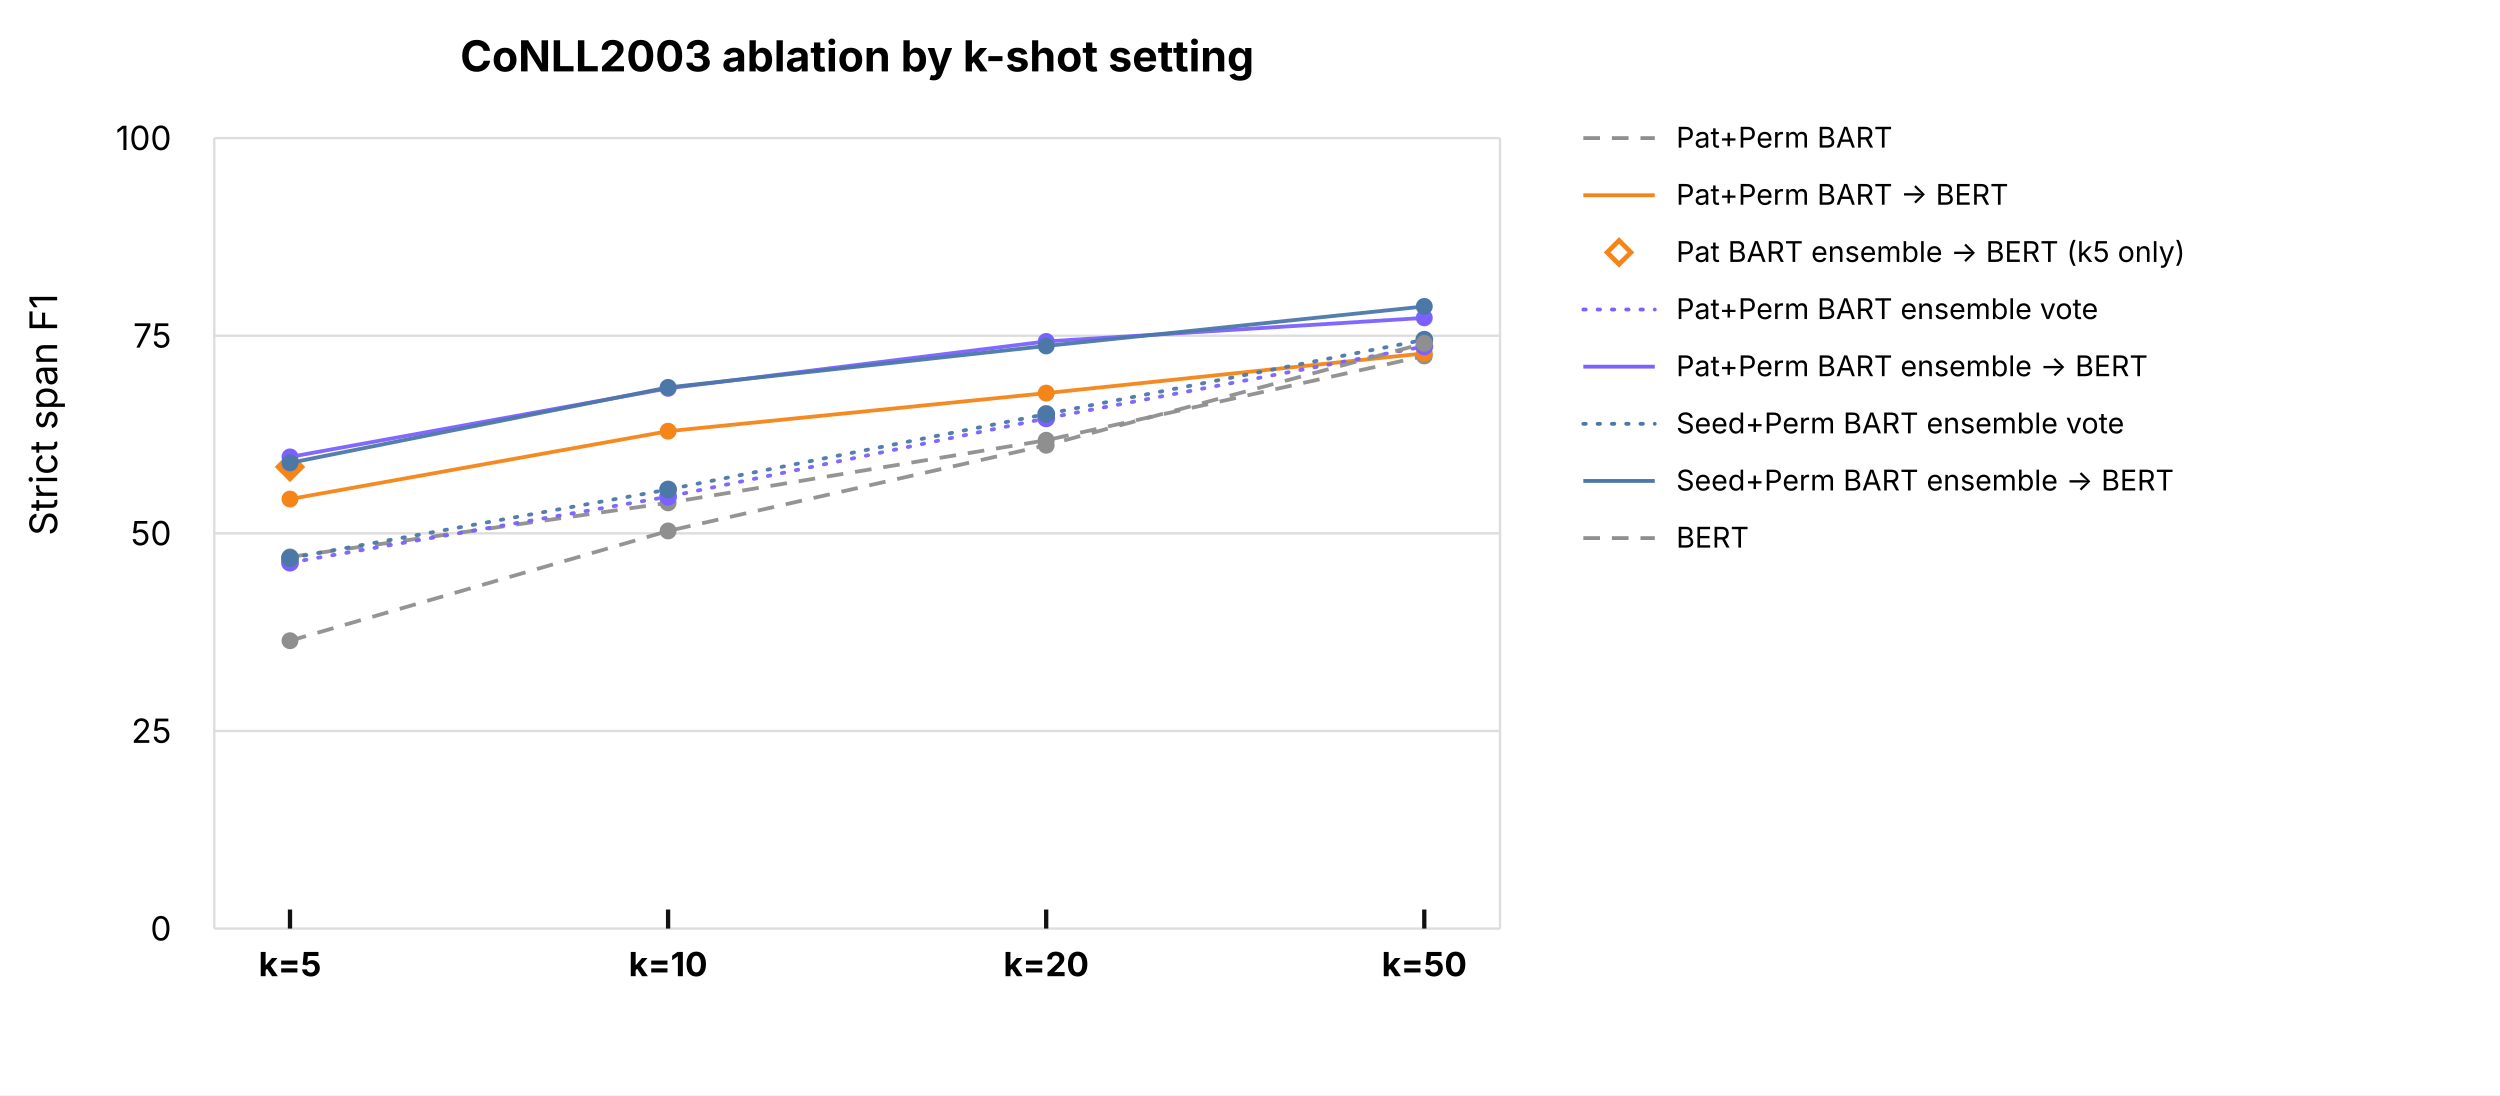
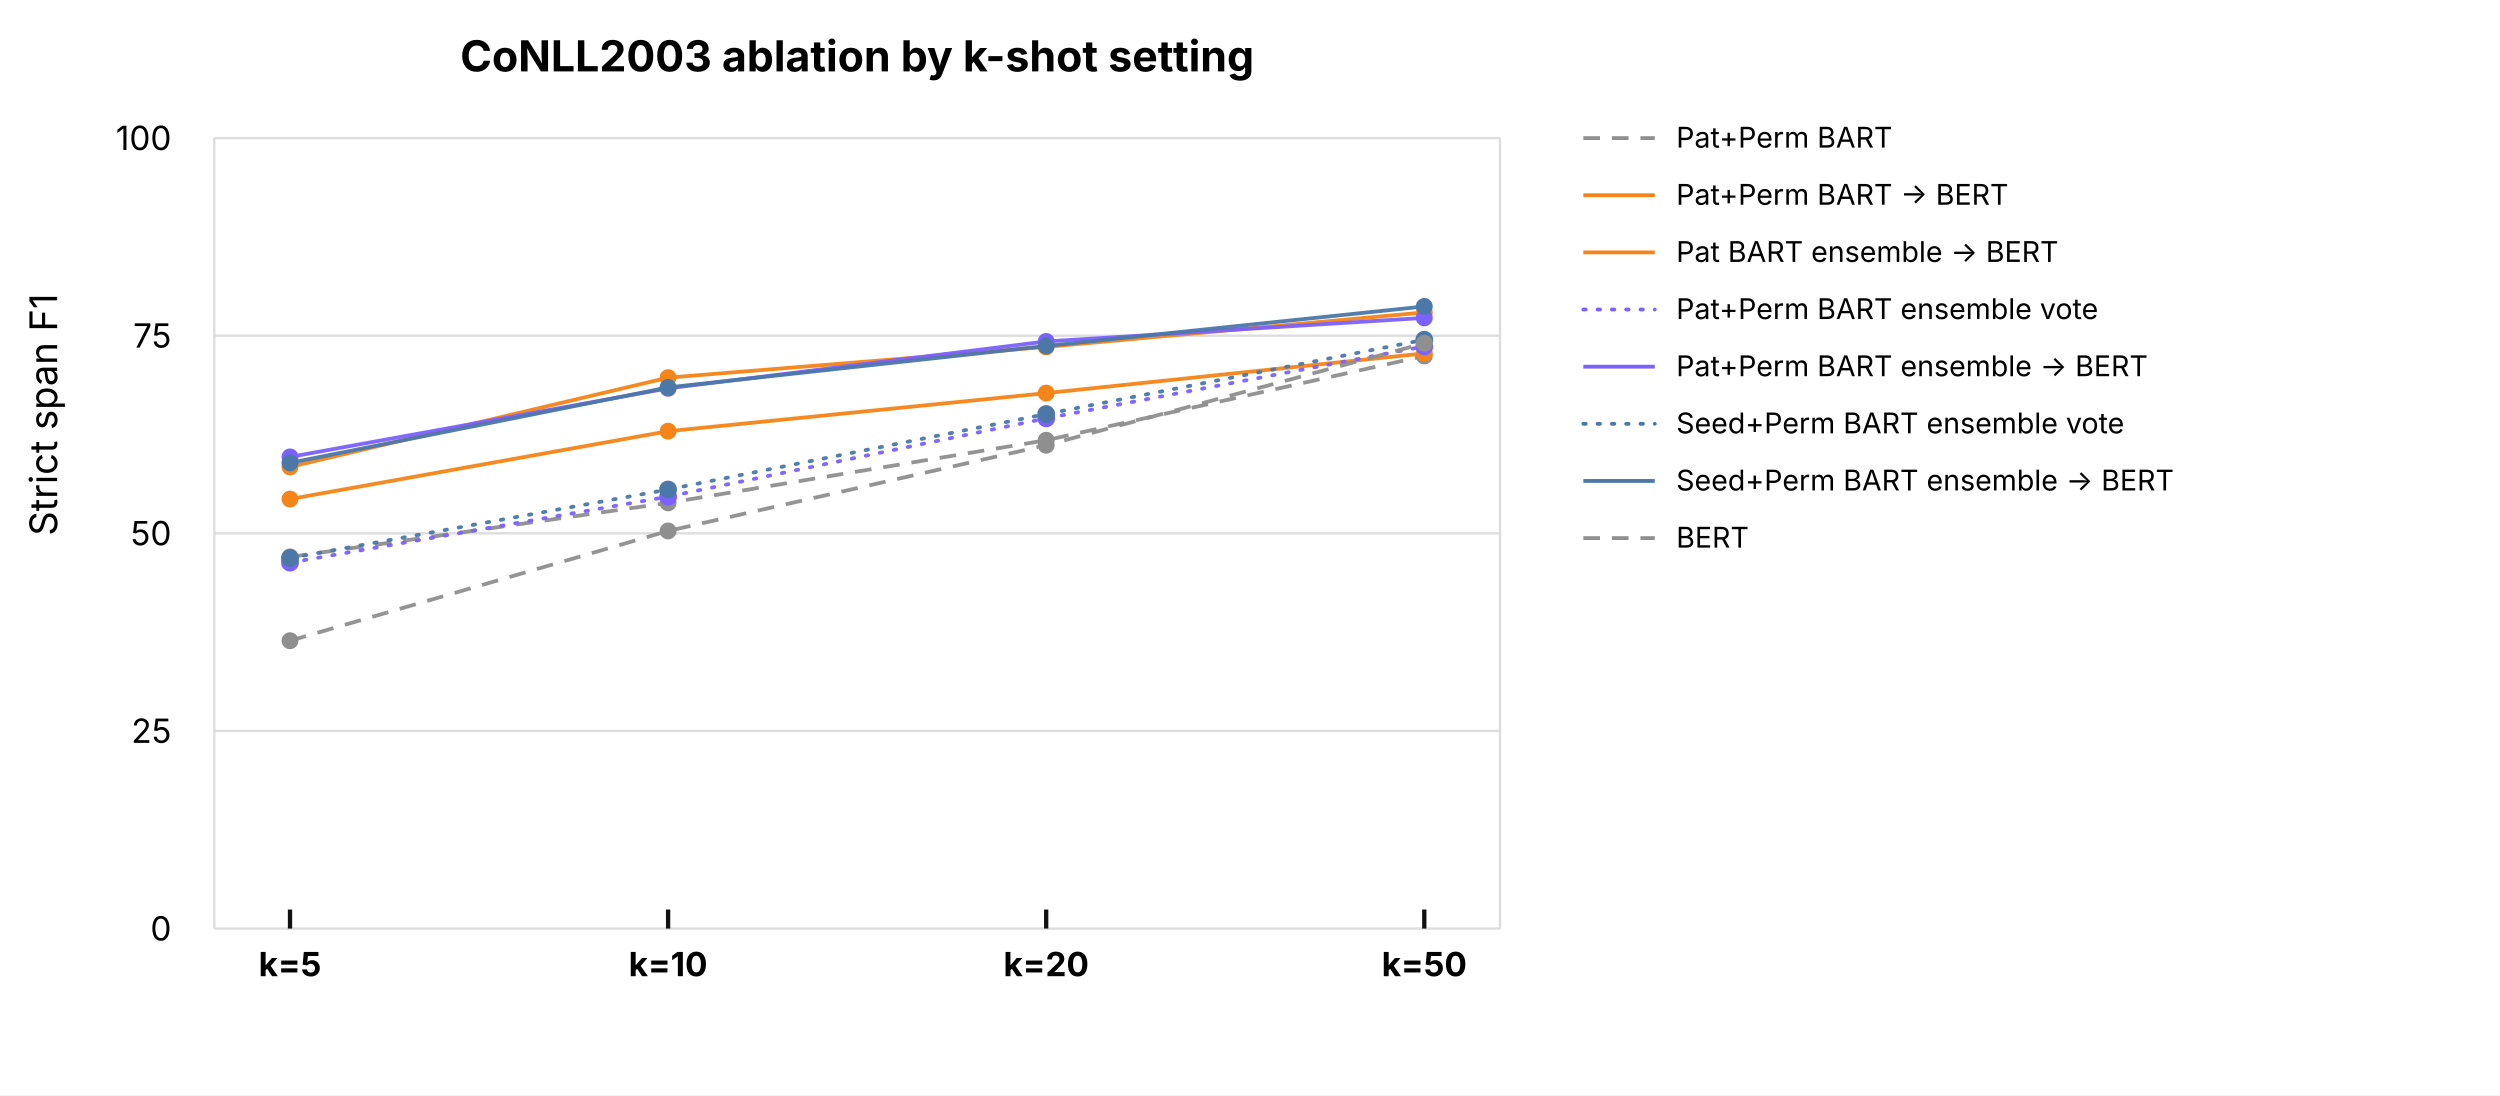
<svg xmlns="http://www.w3.org/2000/svg" width="1050" height="460" viewBox="0 0 1050 460">
  <style>text { font-family: Inter, Arial, sans-serif; }</style>
  <rect width="100%" height="100%" fill="white" />
  <text x="360.0" y="30" font-family="Inter, Arial, sans-serif" font-size="18" font-weight="700" text-anchor="middle">CoNLL2003 ablation by k-shot setting</text>
  <text x="24" y="225" font-family="Inter, Arial, sans-serif" font-size="16" transform="rotate(-90 24 225)">Strict span F1</text>
  <line x1="90" y1="390.0" x2="630" y2="390.0" stroke="#DDDDDD" stroke-width="1" />
  <text x="72" y="395.0" font-family="Inter, Arial, sans-serif" font-size="14" text-anchor="end">0</text>
  <line x1="90" y1="307.0" x2="630" y2="307.0" stroke="#DDDDDD" stroke-width="1" />
  <text x="72" y="312.0" font-family="Inter, Arial, sans-serif" font-size="14" text-anchor="end">25</text>
  <line x1="90" y1="224.0" x2="630" y2="224.0" stroke="#DDDDDD" stroke-width="1" />
  <text x="72" y="229.0" font-family="Inter, Arial, sans-serif" font-size="14" text-anchor="end">50</text>
  <line x1="90" y1="141.0" x2="630" y2="141.0" stroke="#DDDDDD" stroke-width="1" />
  <text x="72" y="146.0" font-family="Inter, Arial, sans-serif" font-size="14" text-anchor="end">75</text>
  <line x1="90" y1="58.0" x2="630" y2="58.0" stroke="#DDDDDD" stroke-width="1" />
  <text x="72" y="63.0" font-family="Inter, Arial, sans-serif" font-size="14" text-anchor="end">100</text>
  <line x1="90" y1="58" x2="90" y2="390" stroke="#DDDDDD" stroke-width="1" />
  <line x1="630" y1="58" x2="630" y2="390" stroke="#DDDDDD" stroke-width="1" />
  <line x1="121.8" y1="390" x2="121.8" y2="382" stroke="#111111" stroke-width="1.8" />
  <text x="121.8" y="410" font-family="Inter, Arial, sans-serif" font-size="14" font-weight="700" text-anchor="middle">k=5</text>
  <line x1="280.6" y1="390" x2="280.6" y2="382" stroke="#111111" stroke-width="1.8" />
  <text x="280.6" y="410" font-family="Inter, Arial, sans-serif" font-size="14" font-weight="700" text-anchor="middle">k=10</text>
  <line x1="439.4" y1="390" x2="439.4" y2="382" stroke="#111111" stroke-width="1.8" />
  <text x="439.4" y="410" font-family="Inter, Arial, sans-serif" font-size="14" font-weight="700" text-anchor="middle">k=20</text>
  <line x1="598.2" y1="390" x2="598.2" y2="382" stroke="#111111" stroke-width="1.8" />
  <text x="598.2" y="410" font-family="Inter, Arial, sans-serif" font-size="14" font-weight="700" text-anchor="middle">k=50</text>
  <path d="M 121.8 233.9 L 280.6 211.2 L 439.4 184.9 L 598.2 149.5" fill="none" stroke="#8F8F8F" stroke-width="1.6" stroke-opacity="0.95" stroke-dasharray="7 5" />
  <circle cx="121.8" cy="233.9" r="2.8" fill="#8F8F8F" stroke="#8F8F8F" stroke-width="1.5" />
  <circle cx="280.6" cy="211.2" r="2.8" fill="#8F8F8F" stroke="#8F8F8F" stroke-width="1.5" />
  <circle cx="439.4" cy="184.9" r="2.8" fill="#8F8F8F" stroke="#8F8F8F" stroke-width="1.5" />
  <circle cx="598.2" cy="149.5" r="2.8" fill="#8F8F8F" stroke="#8F8F8F" stroke-width="1.5" />
  <line x1="665" y1="58" x2="695" y2="58" stroke="#8F8F8F" stroke-width="1.6" stroke-dasharray="7 5" />
  <text x="704" y="62" font-family="Inter, Arial, sans-serif" font-size="12">Pat+Perm BART</text>
  <path d="M 121.8 209.6 L 280.6 181.1 L 439.4 165.1 L 598.2 148.4" fill="none" stroke="#F58518" stroke-width="1.6" stroke-opacity="0.95" />
  <circle cx="121.8" cy="209.6" r="2.8" fill="#F58518" stroke="#F58518" stroke-width="1.5" />
  <circle cx="280.6" cy="181.1" r="2.8" fill="#F58518" stroke="#F58518" stroke-width="1.5" />
  <circle cx="439.4" cy="165.1" r="2.8" fill="#F58518" stroke="#F58518" stroke-width="1.5" />
  <circle cx="598.2" cy="148.4" r="2.8" fill="#F58518" stroke="#F58518" stroke-width="1.5" />
  <line x1="665" y1="82" x2="695" y2="82" stroke="#F58518" stroke-width="1.6" />
  <text x="704" y="86" font-family="Inter, Arial, sans-serif" font-size="12">Pat+Perm BART → BERT</text>
-   <polygon points="121.8,191.1 126.8,196.1 121.8,201.1 116.8,196.1" fill="#F58518" stroke="#F58518" stroke-width="2" />
-   <polygon points="680,101 685,106 680,111 675,106" fill="white" stroke="#F58518" stroke-width="2" />
-   <text x="704" y="110" font-family="Inter, Arial, sans-serif" font-size="12">Pat BART ensemble → BERT (k5 only)</text>
+   <path d="M 121.8 196.1 L 280.6 158.6 L 439.4 145.7 L 598.2 131.2" fill="none" stroke="#F58518" stroke-width="1.6" stroke-opacity="0.95" />
+   <circle cx="121.8" cy="196.1" r="2.8" fill="#F58518" stroke="#F58518" stroke-width="1.5" />
+   <circle cx="280.6" cy="158.6" r="2.8" fill="#F58518" stroke="#F58518" stroke-width="1.5" />
+   <circle cx="439.4" cy="145.7" r="2.8" fill="#F58518" stroke="#F58518" stroke-width="1.5" />
+   <circle cx="598.2" cy="131.2" r="2.8" fill="#F58518" stroke="#F58518" stroke-width="1.5" />
+   <line x1="665" y1="106" x2="695" y2="106" stroke="#F58518" stroke-width="1.6" />
+   <text x="704" y="110" font-family="Inter, Arial, sans-serif" font-size="12">Pat BART ensemble → BERT</text>
  <path d="M 121.8 236.3 L 280.6 208.6 L 439.4 175.7 L 598.2 145.5" fill="none" stroke="#7B61FF" stroke-width="1.6" stroke-opacity="0.95" stroke-dasharray="1 5" stroke-linecap="round" />
  <circle cx="121.8" cy="236.3" r="3.0" fill="#7B61FF" stroke="#7B61FF" stroke-width="1.5" />
  <circle cx="280.6" cy="208.6" r="3.0" fill="#7B61FF" stroke="#7B61FF" stroke-width="1.5" />
  <circle cx="439.4" cy="175.7" r="3.0" fill="#7B61FF" stroke="#7B61FF" stroke-width="1.5" />
  <circle cx="598.2" cy="145.5" r="3.0" fill="#7B61FF" stroke="#7B61FF" stroke-width="1.5" />
  <line x1="665" y1="130" x2="695" y2="130" stroke="#7B61FF" stroke-width="1.6" stroke-dasharray="1 5" stroke-linecap="round" />
  <text x="704" y="134" font-family="Inter, Arial, sans-serif" font-size="12">Pat+Perm BART ensemble vote</text>
  <path d="M 121.8 191.9 L 280.6 163.1 L 439.4 143.4 L 598.2 133.5" fill="none" stroke="#7B61FF" stroke-width="1.6" stroke-opacity="0.95" />
  <circle cx="121.8" cy="191.9" r="2.8" fill="#7B61FF" stroke="#7B61FF" stroke-width="1.5" />
  <circle cx="280.6" cy="163.1" r="2.8" fill="#7B61FF" stroke="#7B61FF" stroke-width="1.5" />
  <circle cx="439.4" cy="143.4" r="2.8" fill="#7B61FF" stroke="#7B61FF" stroke-width="1.5" />
  <circle cx="598.2" cy="133.5" r="2.8" fill="#7B61FF" stroke="#7B61FF" stroke-width="1.5" />
  <line x1="665" y1="154" x2="695" y2="154" stroke="#7B61FF" stroke-width="1.6" />
  <text x="704" y="158" font-family="Inter, Arial, sans-serif" font-size="12">Pat+Perm BART ensemble → BERT</text>
  <path d="M 121.8 234.4 L 280.6 205.6 L 439.4 173.9 L 598.2 142.7" fill="none" stroke="#4C78A8" stroke-width="1.6" stroke-opacity="0.95" stroke-dasharray="1 5" stroke-linecap="round" />
  <circle cx="121.8" cy="234.4" r="3.0" fill="#4C78A8" stroke="#4C78A8" stroke-width="1.5" />
  <circle cx="280.6" cy="205.6" r="3.0" fill="#4C78A8" stroke="#4C78A8" stroke-width="1.5" />
  <circle cx="439.4" cy="173.9" r="3.0" fill="#4C78A8" stroke="#4C78A8" stroke-width="1.5" />
  <circle cx="598.2" cy="142.7" r="3.0" fill="#4C78A8" stroke="#4C78A8" stroke-width="1.5" />
  <line x1="665" y1="178" x2="695" y2="178" stroke="#4C78A8" stroke-width="1.6" stroke-dasharray="1 5" stroke-linecap="round" />
  <text x="704" y="182" font-family="Inter, Arial, sans-serif" font-size="12">Seed+Perm BART ensemble vote</text>
  <path d="M 121.8 194.4 L 280.6 162.7 L 439.4 145.3 L 598.2 128.7" fill="none" stroke="#4C78A8" stroke-width="1.6" stroke-opacity="0.95" />
  <circle cx="121.8" cy="194.4" r="2.8" fill="#4C78A8" stroke="#4C78A8" stroke-width="1.5" />
  <circle cx="280.6" cy="162.7" r="2.8" fill="#4C78A8" stroke="#4C78A8" stroke-width="1.5" />
  <circle cx="439.4" cy="145.3" r="2.8" fill="#4C78A8" stroke="#4C78A8" stroke-width="1.5" />
  <circle cx="598.2" cy="128.7" r="2.8" fill="#4C78A8" stroke="#4C78A8" stroke-width="1.5" />
  <line x1="665" y1="202" x2="695" y2="202" stroke="#4C78A8" stroke-width="1.6" />
  <text x="704" y="206" font-family="Inter, Arial, sans-serif" font-size="12">Seed+Perm BART ensemble → BERT</text>
  <path d="M 121.8 269.1 L 280.6 223.0 L 439.4 187.0 L 598.2 144.2" fill="none" stroke="#8F8F8F" stroke-width="1.6" stroke-opacity="0.95" stroke-dasharray="7 5" />
  <circle cx="121.8" cy="269.1" r="2.8" fill="#8F8F8F" stroke="#8F8F8F" stroke-width="1.5" />
  <circle cx="280.6" cy="223.0" r="2.8" fill="#8F8F8F" stroke="#8F8F8F" stroke-width="1.5" />
  <circle cx="439.4" cy="187.0" r="2.8" fill="#8F8F8F" stroke="#8F8F8F" stroke-width="1.5" />
  <circle cx="598.2" cy="144.2" r="2.8" fill="#8F8F8F" stroke="#8F8F8F" stroke-width="1.5" />
  <line x1="665" y1="226" x2="695" y2="226" stroke="#8F8F8F" stroke-width="1.6" stroke-dasharray="7 5" />
  <text x="704" y="230" font-family="Inter, Arial, sans-serif" font-size="12">BERT</text>
</svg>
